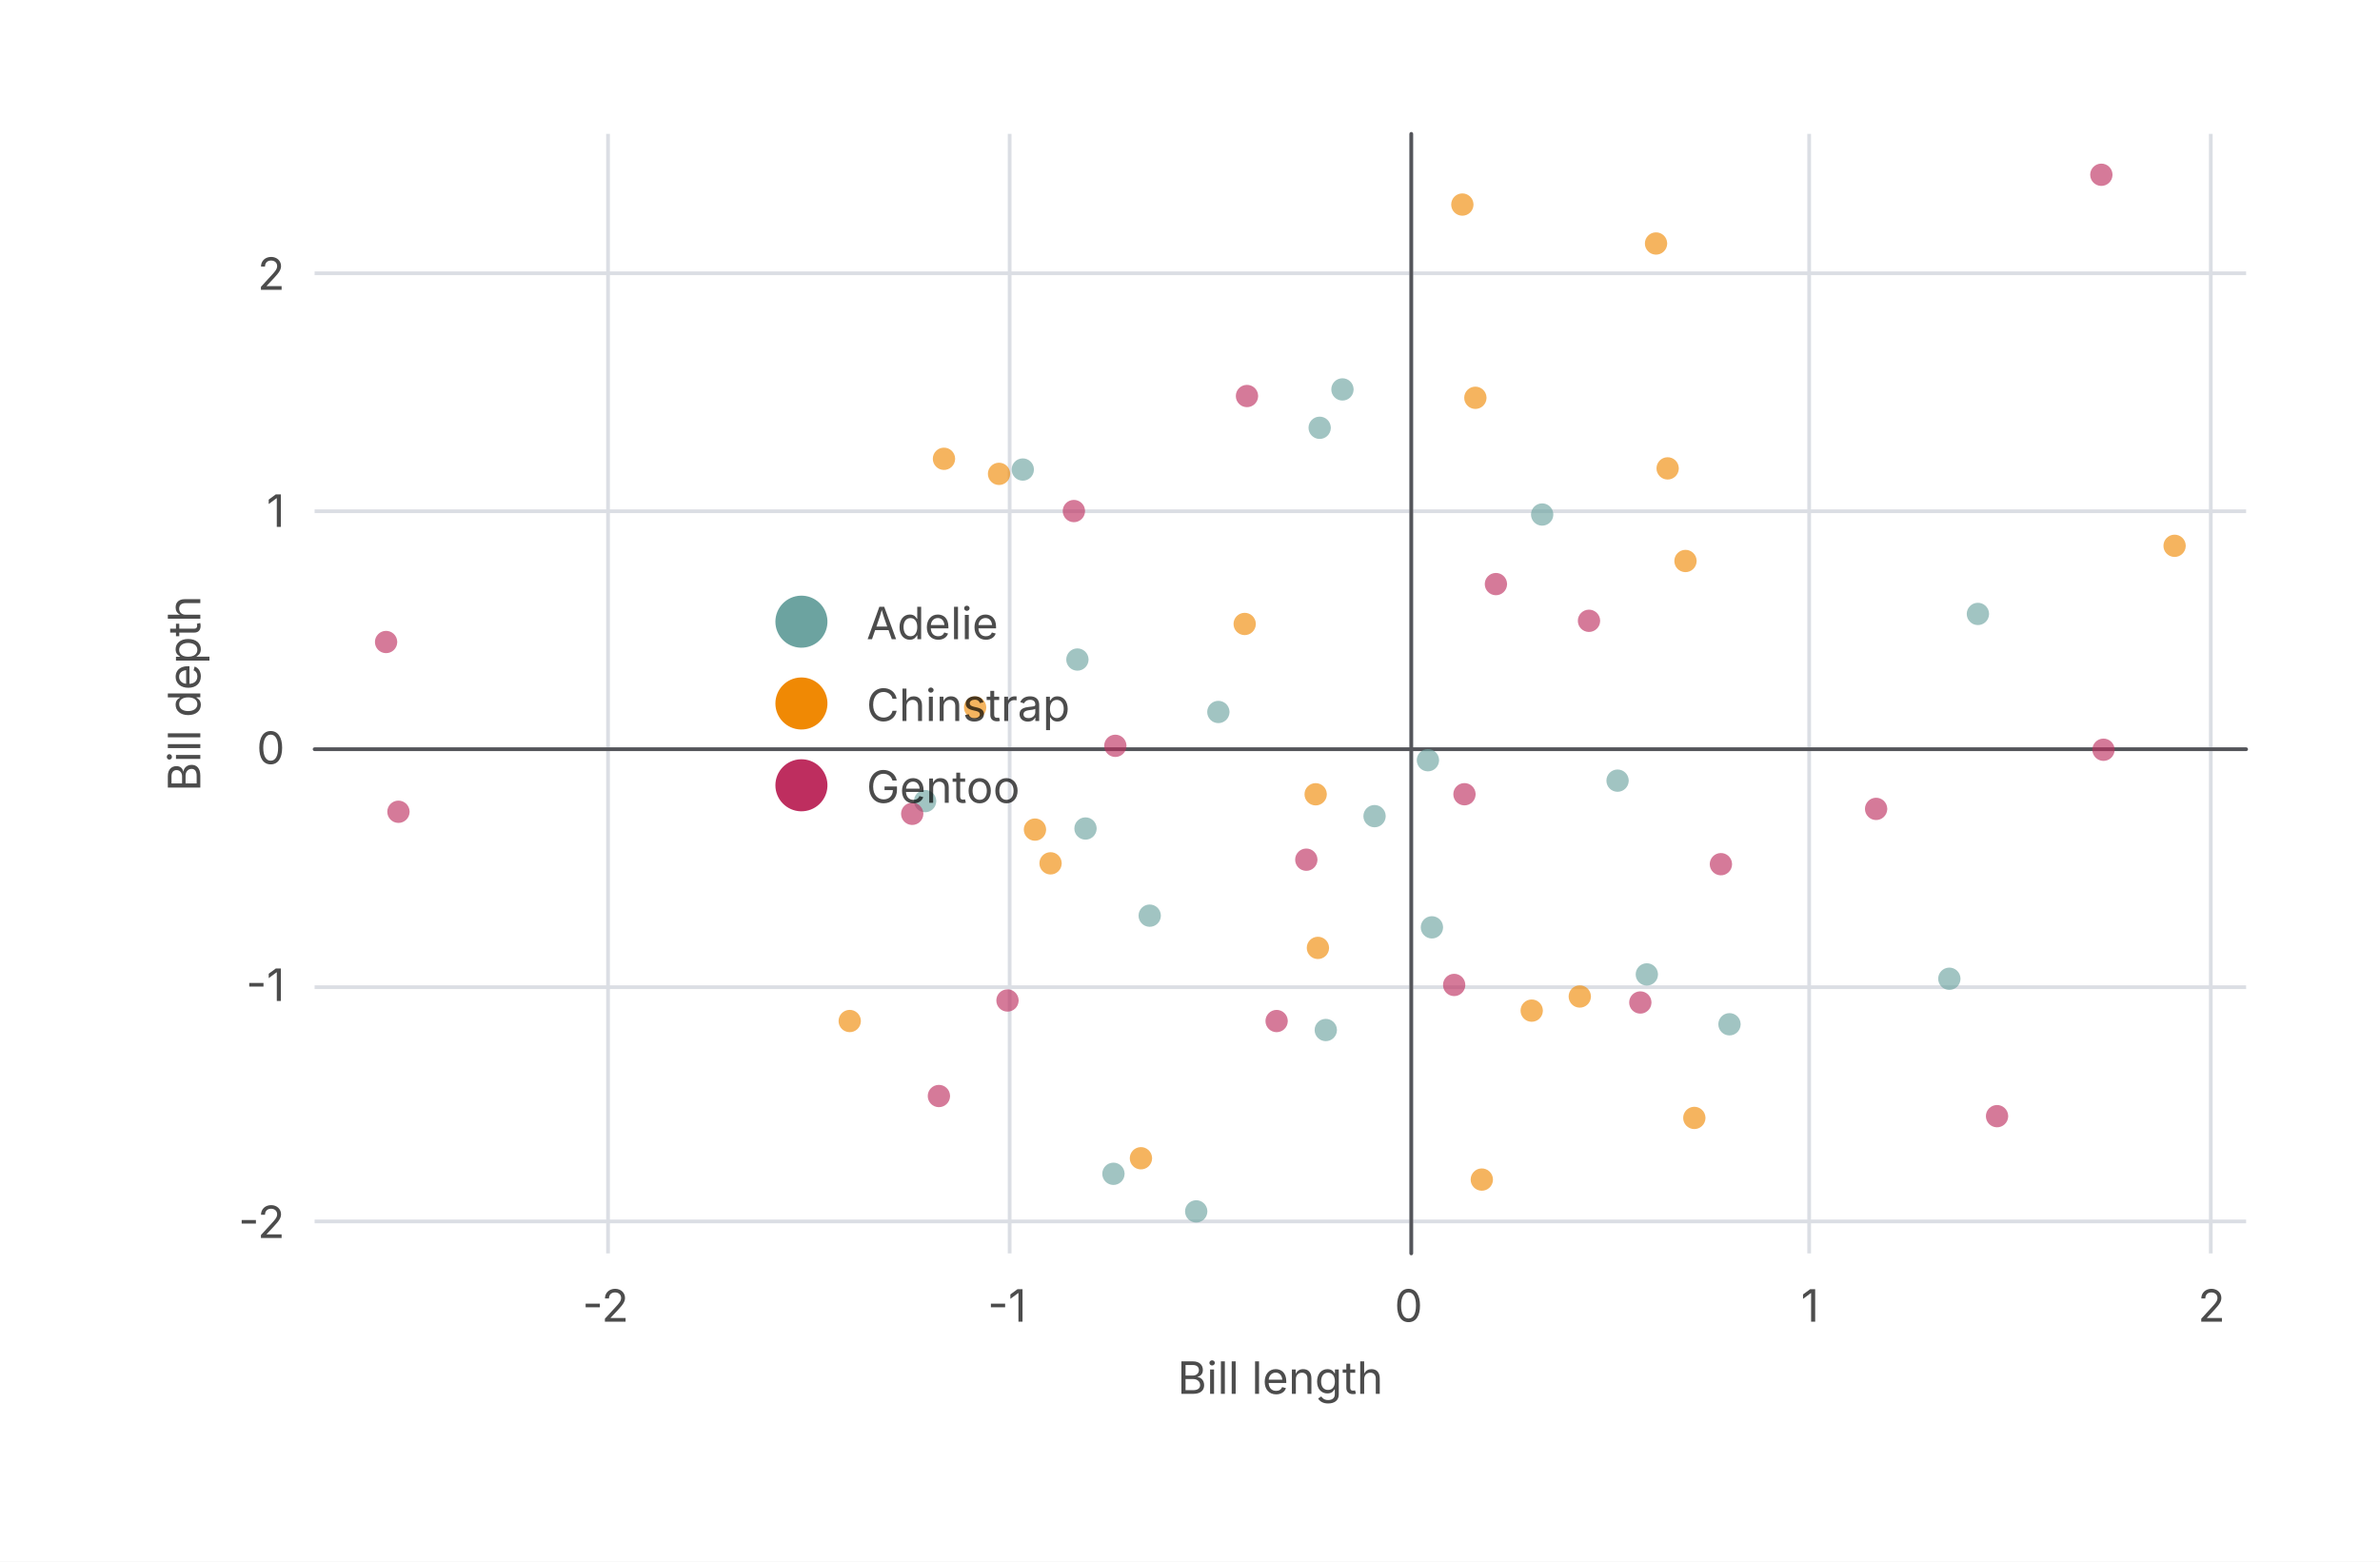
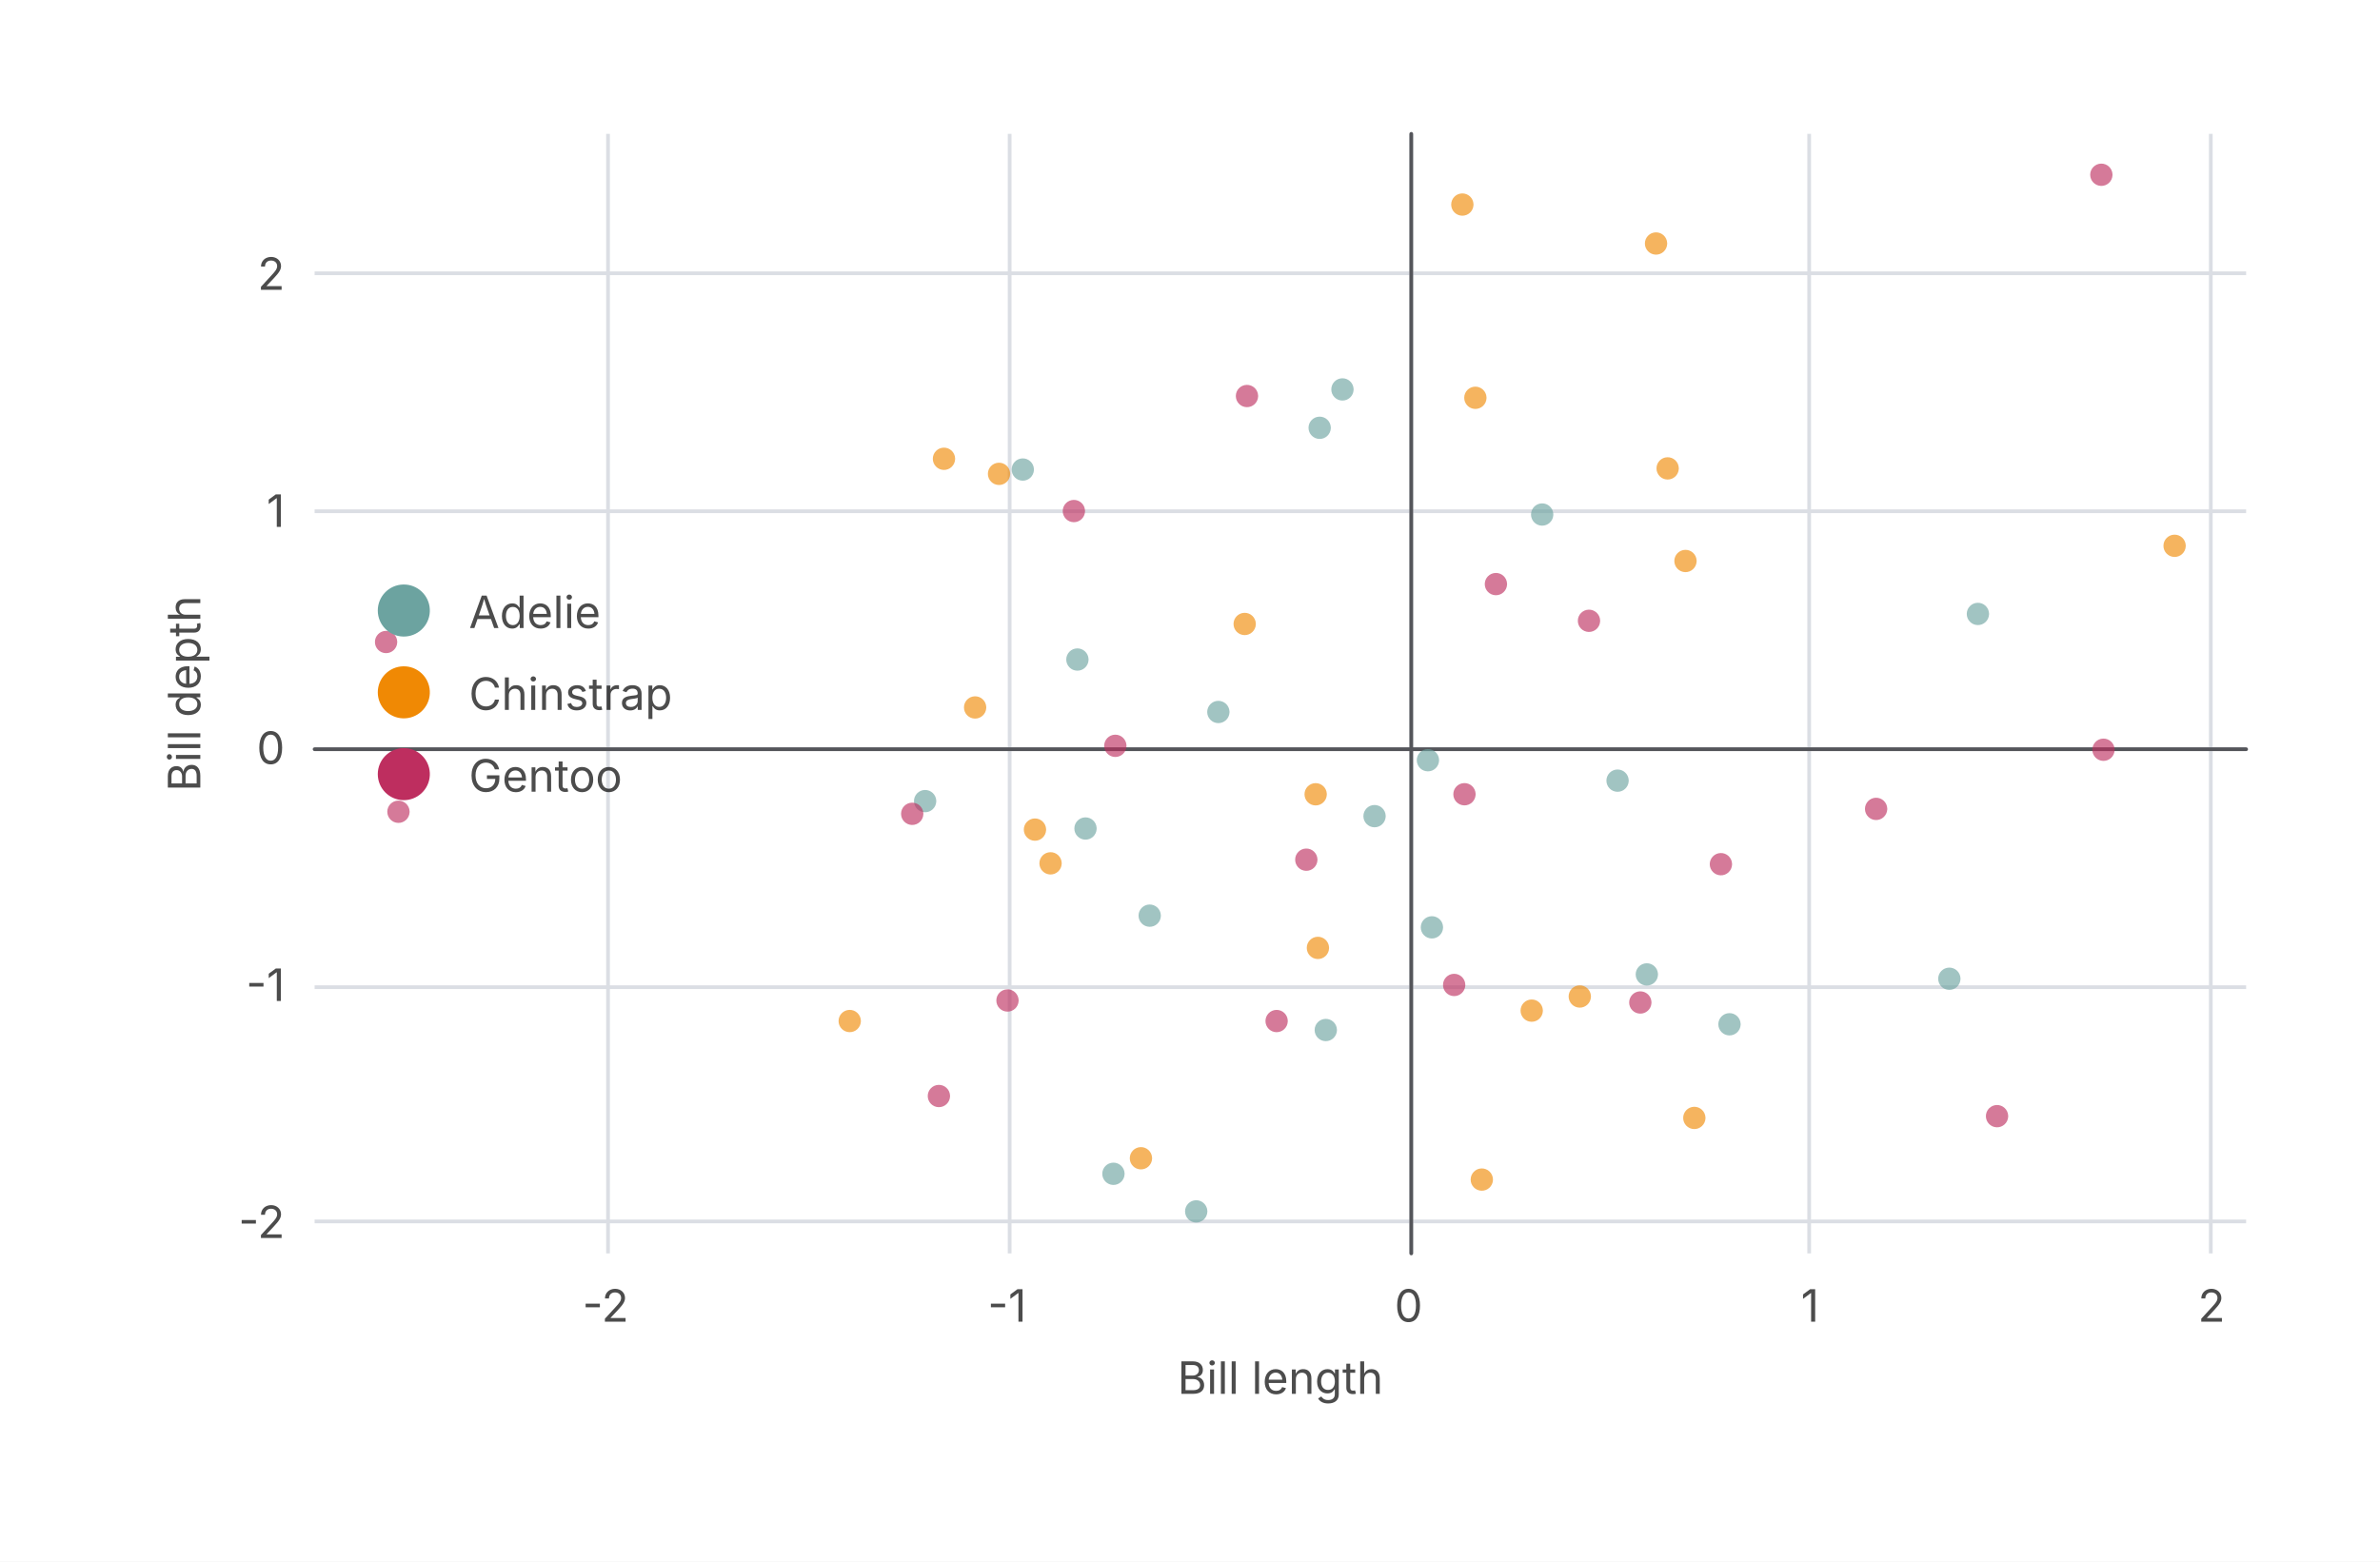
<svg xmlns="http://www.w3.org/2000/svg" width="640" height="420" version="1.1" baseProfile="full" viewBox="0 0 640 420">
  <rect width="640" height="420" x="0" y="0" fill="#ffffff" />
  <path d="M84.6 328.5L604 328.5" fill="none" pointer-events="visible" stroke="#dbdee4" class="zr-cls-0" />
  <path d="M84.6 265.5L604 265.5" fill="none" pointer-events="visible" stroke="#dbdee4" class="zr-cls-0" />
  <path d="M84.6 201.5L604 201.5" fill="none" pointer-events="visible" stroke="#dbdee4" class="zr-cls-0" />
  <path d="M84.6 137.5L604 137.5" fill="none" pointer-events="visible" stroke="#dbdee4" class="zr-cls-0" />
  <path d="M84.6 73.5L604 73.5" fill="none" pointer-events="visible" stroke="#dbdee4" class="zr-cls-0" />
  <path d="M163.5 36L163.5 337.1" fill="none" pointer-events="visible" stroke="#dbdee4" class="zr-cls-0" />
  <path d="M271.5 36L271.5 337.1" fill="none" pointer-events="visible" stroke="#dbdee4" class="zr-cls-0" />
  <path d="M379.5 36L379.5 337.1" fill="none" pointer-events="visible" stroke="#dbdee4" class="zr-cls-0" />
  <path d="M486.5 36L486.5 337.1" fill="none" pointer-events="visible" stroke="#dbdee4" class="zr-cls-0" />
  <path d="M594.5 36L594.5 337.1" fill="none" pointer-events="visible" stroke="#dbdee4" class="zr-cls-0" />
  <text dominant-baseline="central" text-anchor="middle" style="font-size:12px;font-family:system-ui, -apple-system, BlinkMacSystemFont, 'Segoe UI', sans-serif;" xml:space="preserve" y="-6" transform="matrix(0,-1,1,0,55.5,186.55)" fill="rgb(0,0,0)" fill-opacity="0.7">Bill depth</text>
  <path d="M379.5 337.1L379.5 36" fill="none" pointer-events="visible" stroke="#54555a" stroke-linecap="round" class="zr-cls-0" />
  <text dominant-baseline="central" text-anchor="middle" style="font-size:12px;font-family:system-ui, -apple-system, BlinkMacSystemFont, 'Segoe UI', sans-serif;" xml:space="preserve" y="6" transform="translate(344.29 364.5)" fill="rgb(0,0,0)" fill-opacity="0.7">Bill length</text>
  <path d="M84.6 201.5L604 201.5" fill="none" pointer-events="visible" stroke="#54555a" stroke-linecap="round" class="zr-cls-0" />
  <text dominant-baseline="central" text-anchor="end" style="font-size:12px;font-family:system-ui, -apple-system, BlinkMacSystemFont, 'Segoe UI', sans-serif;" transform="translate(76.58 328.5931)" fill="rgb(0,0,0)" fill-opacity="0.7">-2</text>
  <text dominant-baseline="central" text-anchor="end" style="font-size:12px;font-family:system-ui, -apple-system, BlinkMacSystemFont, 'Segoe UI', sans-serif;" transform="translate(76.58 264.8386)" fill="rgb(0,0,0)" fill-opacity="0.7">-1</text>
  <text dominant-baseline="central" text-anchor="end" style="font-size:12px;font-family:system-ui, -apple-system, BlinkMacSystemFont, 'Segoe UI', sans-serif;" transform="translate(76.58 201.084)" fill="rgb(0,0,0)" fill-opacity="0.7">0</text>
  <text dominant-baseline="central" text-anchor="end" style="font-size:12px;font-family:system-ui, -apple-system, BlinkMacSystemFont, 'Segoe UI', sans-serif;" transform="translate(76.58 137.3295)" fill="rgb(0,0,0)" fill-opacity="0.7">1</text>
  <text dominant-baseline="central" text-anchor="end" style="font-size:12px;font-family:system-ui, -apple-system, BlinkMacSystemFont, 'Segoe UI', sans-serif;" transform="translate(76.58 73.5749)" fill="rgb(0,0,0)" fill-opacity="0.7">2</text>
  <text dominant-baseline="central" text-anchor="middle" style="font-size:12px;font-family:system-ui, -apple-system, BlinkMacSystemFont, 'Segoe UI', sans-serif;" y="6" transform="translate(162.8574 345.1)" fill="rgb(0,0,0)" fill-opacity="0.7">-2</text>
  <text dominant-baseline="central" text-anchor="middle" style="font-size:12px;font-family:system-ui, -apple-system, BlinkMacSystemFont, 'Segoe UI', sans-serif;" y="6" transform="translate(270.8144 345.1)" fill="rgb(0,0,0)" fill-opacity="0.7">-1</text>
  <text dominant-baseline="central" text-anchor="middle" style="font-size:12px;font-family:system-ui, -apple-system, BlinkMacSystemFont, 'Segoe UI', sans-serif;" y="6" transform="translate(378.7713 345.1)" fill="rgb(0,0,0)" fill-opacity="0.7">0</text>
  <text dominant-baseline="central" text-anchor="middle" style="font-size:12px;font-family:system-ui, -apple-system, BlinkMacSystemFont, 'Segoe UI', sans-serif;" y="6" transform="translate(486.7283 345.1)" fill="rgb(0,0,0)" fill-opacity="0.7">1</text>
  <text dominant-baseline="central" text-anchor="middle" style="font-size:12px;font-family:system-ui, -apple-system, BlinkMacSystemFont, 'Segoe UI', sans-serif;" y="6" transform="translate(594.6852 345.1)" fill="rgb(0,0,0)" fill-opacity="0.7">2</text>
  <path d="M1 0A1 1 0 1 1 1 -0.1A1 1 0 0 1 1 0" transform="matrix(3,0,0,3,434.9725,210.1034)" fill="#6CA3A0" fill-opacity="0.633" ecmeta_series_index="0" ecmeta_data_index="0" ecmeta_ssr_type="chart" class="zr-cls-1" />
  <path d="M1 0A1 1 0 1 1 1 -0.1A1 1 0 0 1 1 0" transform="matrix(3,0,0,3,369.6221,219.6498)" fill="#6CA3A0" fill-opacity="0.633" ecmeta_series_index="0" ecmeta_data_index="1" ecmeta_ssr_type="chart" class="zr-cls-1" />
  <path d="M1 0A1 1 0 1 1 1 -0.1A1 1 0 0 1 1 0" transform="matrix(3,0,0,3,299.4071,315.8377)" fill="#6CA3A0" fill-opacity="0.633" ecmeta_series_index="0" ecmeta_data_index="2" ecmeta_ssr_type="chart" class="zr-cls-1" />
  <path d="M1 0A1 1 0 1 1 1 -0.1A1 1 0 0 1 1 0" transform="matrix(3,0,0,3,327.6223,191.635)" fill="#6CA3A0" fill-opacity="0.633" ecmeta_series_index="0" ecmeta_data_index="3" ecmeta_ssr_type="chart" class="zr-cls-1" />
  <path d="M1 0A1 1 0 1 1 1 -0.1A1 1 0 0 1 1 0" transform="matrix(3,0,0,3,354.8657,115.2053)" fill="#6CA3A0" fill-opacity="0.633" ecmeta_series_index="0" ecmeta_data_index="4" ecmeta_ssr_type="chart" class="zr-cls-1" />
  <path d="M1 0A1 1 0 1 1 1 -0.1A1 1 0 0 1 1 0" transform="matrix(3,0,0,3,524.1895,263.3818)" fill="#6CA3A0" fill-opacity="0.633" ecmeta_series_index="0" ecmeta_data_index="5" ecmeta_ssr_type="chart" class="zr-cls-1" />
  <path d="M1 0A1 1 0 1 1 1 -0.1A1 1 0 0 1 1 0" transform="matrix(3,0,0,3,291.8963,222.9753)" fill="#6CA3A0" fill-opacity="0.633" ecmeta_series_index="0" ecmeta_data_index="6" ecmeta_ssr_type="chart" class="zr-cls-1" />
  <path d="M1 0A1 1 0 1 1 1 -0.1A1 1 0 0 1 1 0" transform="matrix(3,0,0,3,360.9928,104.8837)" fill="#6CA3A0" fill-opacity="0.633" ecmeta_series_index="0" ecmeta_data_index="7" ecmeta_ssr_type="chart" class="zr-cls-1" />
  <path d="M1 0A1 1 0 1 1 1 -0.1A1 1 0 0 1 1 0" transform="matrix(3,0,0,3,383.9756,204.6063)" fill="#6CA3A0" fill-opacity="0.633" ecmeta_series_index="0" ecmeta_data_index="8" ecmeta_ssr_type="chart" class="zr-cls-1" />
  <path d="M1 0A1 1 0 1 1 1 -0.1A1 1 0 0 1 1 0" transform="matrix(3,0,0,3,385.0486,249.5575)" fill="#6CA3A0" fill-opacity="0.633" ecmeta_series_index="0" ecmeta_data_index="9" ecmeta_ssr_type="chart" class="zr-cls-1" />
  <path d="M1 0A1 1 0 1 1 1 -0.1A1 1 0 0 1 1 0" transform="matrix(3,0,0,3,321.6657,325.9481)" fill="#6CA3A0" fill-opacity="0.633" ecmeta_series_index="0" ecmeta_data_index="10" ecmeta_ssr_type="chart" class="zr-cls-1" />
  <path d="M1 0A1 1 0 1 1 1 -0.1A1 1 0 0 1 1 0" transform="matrix(3,0,0,3,414.6975,138.5299)" fill="#6CA3A0" fill-opacity="0.633" ecmeta_series_index="0" ecmeta_data_index="11" ecmeta_ssr_type="chart" class="zr-cls-1" />
  <path d="M1 0A1 1 0 1 1 1 -0.1A1 1 0 0 1 1 0" transform="matrix(3,0,0,3,442.843,262.2148)" fill="#6CA3A0" fill-opacity="0.633" ecmeta_series_index="0" ecmeta_data_index="12" ecmeta_ssr_type="chart" class="zr-cls-1" />
  <path d="M1 0A1 1 0 1 1 1 -0.1A1 1 0 0 1 1 0" transform="matrix(3,0,0,3,289.717,177.5314)" fill="#6CA3A0" fill-opacity="0.633" ecmeta_series_index="0" ecmeta_data_index="13" ecmeta_ssr_type="chart" class="zr-cls-1" />
  <path d="M1 0A1 1 0 1 1 1 -0.1A1 1 0 0 1 1 0" transform="matrix(3,0,0,3,248.7672,215.6063)" fill="#6CA3A0" fill-opacity="0.633" ecmeta_series_index="0" ecmeta_data_index="14" ecmeta_ssr_type="chart" class="zr-cls-1" />
  <path d="M1 0A1 1 0 1 1 1 -0.1A1 1 0 0 1 1 0" transform="matrix(3,0,0,3,531.8695,165.2649)" fill="#6CA3A0" fill-opacity="0.633" ecmeta_series_index="0" ecmeta_data_index="15" ecmeta_ssr_type="chart" class="zr-cls-1" />
  <path d="M1 0A1 1 0 1 1 1 -0.1A1 1 0 0 1 1 0" transform="matrix(3,0,0,3,465.068,275.6262)" fill="#6CA3A0" fill-opacity="0.633" ecmeta_series_index="0" ecmeta_data_index="16" ecmeta_ssr_type="chart" class="zr-cls-1" />
  <path d="M1 0A1 1 0 1 1 1 -0.1A1 1 0 0 1 1 0" transform="matrix(3,0,0,3,356.5106,277.1711)" fill="#6CA3A0" fill-opacity="0.633" ecmeta_series_index="0" ecmeta_data_index="17" ecmeta_ssr_type="chart" class="zr-cls-1" />
  <path d="M1 0A1 1 0 1 1 1 -0.1A1 1 0 0 1 1 0" transform="matrix(3,0,0,3,309.16,246.4128)" fill="#6CA3A0" fill-opacity="0.633" ecmeta_series_index="0" ecmeta_data_index="18" ecmeta_ssr_type="chart" class="zr-cls-1" />
  <path d="M1 0A1 1 0 1 1 1 -0.1A1 1 0 0 1 1 0" transform="matrix(3,0,0,3,275.0295,126.4321)" fill="#6CA3A0" fill-opacity="0.633" ecmeta_series_index="0" ecmeta_data_index="19" ecmeta_ssr_type="chart" class="zr-cls-1" />
  <path d="M1 0A1 1 0 1 1 1 -0.1A1 1 0 0 1 1 0" transform="matrix(3,0,0,3,262.2112,190.416)" fill="#F08904" fill-opacity="0.633" ecmeta_series_index="1" ecmeta_data_index="0" ecmeta_ssr_type="chart" class="zr-cls-2" />
  <path d="M1 0A1 1 0 1 1 1 -0.1A1 1 0 0 1 1 0" transform="matrix(3,0,0,3,306.8029,311.6597)" fill="#F08904" fill-opacity="0.633" ecmeta_series_index="1" ecmeta_data_index="1" ecmeta_ssr_type="chart" class="zr-cls-2" />
  <path d="M1 0A1 1 0 1 1 1 -0.1A1 1 0 0 1 1 0" transform="matrix(3,0,0,3,268.642,127.5915)" fill="#F08904" fill-opacity="0.633" ecmeta_series_index="1" ecmeta_data_index="2" ecmeta_ssr_type="chart" class="zr-cls-2" />
  <path d="M1 0A1 1 0 1 1 1 -0.1A1 1 0 0 1 1 0" transform="matrix(3,0,0,3,334.7017,167.9637)" fill="#F08904" fill-opacity="0.633" ecmeta_series_index="1" ecmeta_data_index="3" ecmeta_ssr_type="chart" class="zr-cls-2" />
  <path d="M1 0A1 1 0 1 1 1 -0.1A1 1 0 0 1 1 0" transform="matrix(3,0,0,3,354.3929,255.0863)" fill="#F08904" fill-opacity="0.633" ecmeta_series_index="1" ecmeta_data_index="4" ecmeta_ssr_type="chart" class="zr-cls-2" />
  <path d="M1 0A1 1 0 1 1 1 -0.1A1 1 0 0 1 1 0" transform="matrix(3,0,0,3,445.3169,65.638)" fill="#F08904" fill-opacity="0.633" ecmeta_series_index="1" ecmeta_data_index="5" ecmeta_ssr_type="chart" class="zr-cls-2" />
  <path d="M1 0A1 1 0 1 1 1 -0.1A1 1 0 0 1 1 0" transform="matrix(3,0,0,3,453.2343,151.0259)" fill="#F08904" fill-opacity="0.633" ecmeta_series_index="1" ecmeta_data_index="6" ecmeta_ssr_type="chart" class="zr-cls-2" />
  <path d="M1 0A1 1 0 1 1 1 -0.1A1 1 0 0 1 1 0" transform="matrix(3,0,0,3,228.4921,274.7522)" fill="#F08904" fill-opacity="0.633" ecmeta_series_index="1" ecmeta_data_index="7" ecmeta_ssr_type="chart" class="zr-cls-2" />
  <path d="M1 0A1 1 0 1 1 1 -0.1A1 1 0 0 1 1 0" transform="matrix(3,0,0,3,584.7622,146.9441)" fill="#F08904" fill-opacity="0.633" ecmeta_series_index="1" ecmeta_data_index="8" ecmeta_ssr_type="chart" class="zr-cls-2" />
  <path d="M1 0A1 1 0 1 1 1 -0.1A1 1 0 0 1 1 0" transform="matrix(3,0,0,3,448.439,126.1215)" fill="#F08904" fill-opacity="0.633" ecmeta_series_index="1" ecmeta_data_index="9" ecmeta_ssr_type="chart" class="zr-cls-2" />
  <path d="M1 0A1 1 0 1 1 1 -0.1A1 1 0 0 1 1 0" transform="matrix(3,0,0,3,396.7345,107.136)" fill="#F08904" fill-opacity="0.633" ecmeta_series_index="1" ecmeta_data_index="10" ecmeta_ssr_type="chart" class="zr-cls-2" />
  <path d="M1 0A1 1 0 1 1 1 -0.1A1 1 0 0 1 1 0" transform="matrix(3,0,0,3,398.4662,317.395)" fill="#F08904" fill-opacity="0.633" ecmeta_series_index="1" ecmeta_data_index="11" ecmeta_ssr_type="chart" class="zr-cls-2" />
  <path d="M1 0A1 1 0 1 1 1 -0.1A1 1 0 0 1 1 0" transform="matrix(3,0,0,3,282.4975,232.3426)" fill="#F08904" fill-opacity="0.633" ecmeta_series_index="1" ecmeta_data_index="12" ecmeta_ssr_type="chart" class="zr-cls-2" />
  <path d="M1 0A1 1 0 1 1 1 -0.1A1 1 0 0 1 1 0" transform="matrix(3,0,0,3,253.8377,123.5415)" fill="#F08904" fill-opacity="0.633" ecmeta_series_index="1" ecmeta_data_index="13" ecmeta_ssr_type="chart" class="zr-cls-2" />
  <path d="M1 0A1 1 0 1 1 1 -0.1A1 1 0 0 1 1 0" transform="matrix(3,0,0,3,411.8832,271.9567)" fill="#F08904" fill-opacity="0.633" ecmeta_series_index="1" ecmeta_data_index="14" ecmeta_ssr_type="chart" class="zr-cls-2" />
  <path d="M1 0A1 1 0 1 1 1 -0.1A1 1 0 0 1 1 0" transform="matrix(3,0,0,3,455.6136,300.8139)" fill="#F08904" fill-opacity="0.633" ecmeta_series_index="1" ecmeta_data_index="15" ecmeta_ssr_type="chart" class="zr-cls-2" />
  <path d="M1 0A1 1 0 1 1 1 -0.1A1 1 0 0 1 1 0" transform="matrix(3,0,0,3,424.8133,268.1547)" fill="#F08904" fill-opacity="0.633" ecmeta_series_index="1" ecmeta_data_index="16" ecmeta_ssr_type="chart" class="zr-cls-2" />
  <path d="M1 0A1 1 0 1 1 1 -0.1A1 1 0 0 1 1 0" transform="matrix(3,0,0,3,278.3055,223.2693)" fill="#F08904" fill-opacity="0.633" ecmeta_series_index="1" ecmeta_data_index="17" ecmeta_ssr_type="chart" class="zr-cls-2" />
  <path d="M1 0A1 1 0 1 1 1 -0.1A1 1 0 0 1 1 0" transform="matrix(3,0,0,3,353.7876,213.7705)" fill="#F08904" fill-opacity="0.633" ecmeta_series_index="1" ecmeta_data_index="18" ecmeta_ssr_type="chart" class="zr-cls-2" />
  <path d="M1 0A1 1 0 1 1 1 -0.1A1 1 0 0 1 1 0" transform="matrix(3,0,0,3,393.2328,55.1669)" fill="#F08904" fill-opacity="0.633" ecmeta_series_index="1" ecmeta_data_index="19" ecmeta_ssr_type="chart" class="zr-cls-2" />
  <path d="M1 0A1 1 0 1 1 1 -0.1A1 1 0 0 1 1 0" transform="matrix(3,0,0,3,393.803,213.7577)" fill="#BE2E5F" fill-opacity="0.633" ecmeta_series_index="2" ecmeta_data_index="0" ecmeta_ssr_type="chart" class="zr-cls-3" />
  <path d="M1 0A1 1 0 1 1 1 -0.1A1 1 0 0 1 1 0" transform="matrix(3,0,0,3,107.142,218.4717)" fill="#BE2E5F" fill-opacity="0.633" ecmeta_series_index="2" ecmeta_data_index="1" ecmeta_ssr_type="chart" class="zr-cls-3" />
  <path d="M1 0A1 1 0 1 1 1 -0.1A1 1 0 0 1 1 0" transform="matrix(3,0,0,3,391.0303,265.0502)" fill="#BE2E5F" fill-opacity="0.633" ecmeta_series_index="2" ecmeta_data_index="2" ecmeta_ssr_type="chart" class="zr-cls-3" />
  <path d="M1 0A1 1 0 1 1 1 -0.1A1 1 0 0 1 1 0" transform="matrix(3,0,0,3,299.916,200.7374)" fill="#BE2E5F" fill-opacity="0.633" ecmeta_series_index="2" ecmeta_data_index="3" ecmeta_ssr_type="chart" class="zr-cls-3" />
  <path d="M1 0A1 1 0 1 1 1 -0.1A1 1 0 0 1 1 0" transform="matrix(3,0,0,3,103.8178,172.8154)" fill="#BE2E5F" fill-opacity="0.633" ecmeta_series_index="2" ecmeta_data_index="4" ecmeta_ssr_type="chart" class="zr-cls-3" />
  <path d="M1 0A1 1 0 1 1 1 -0.1A1 1 0 0 1 1 0" transform="matrix(3,0,0,3,402.2589,157.2401)" fill="#BE2E5F" fill-opacity="0.633" ecmeta_series_index="2" ecmeta_data_index="5" ecmeta_ssr_type="chart" class="zr-cls-3" />
  <path d="M1 0A1 1 0 1 1 1 -0.1A1 1 0 0 1 1 0" transform="matrix(3,0,0,3,343.2889,274.7574)" fill="#BE2E5F" fill-opacity="0.633" ecmeta_series_index="2" ecmeta_data_index="6" ecmeta_ssr_type="chart" class="zr-cls-3" />
  <path d="M1 0A1 1 0 1 1 1 -0.1A1 1 0 0 1 1 0" transform="matrix(3,0,0,3,537.0173,300.3379)" fill="#BE2E5F" fill-opacity="0.633" ecmeta_series_index="2" ecmeta_data_index="7" ecmeta_ssr_type="chart" class="zr-cls-3" />
  <path d="M1 0A1 1 0 1 1 1 -0.1A1 1 0 0 1 1 0" transform="matrix(3,0,0,3,565.6388,201.7915)" fill="#BE2E5F" fill-opacity="0.633" ecmeta_series_index="2" ecmeta_data_index="8" ecmeta_ssr_type="chart" class="zr-cls-3" />
  <path d="M1 0A1 1 0 1 1 1 -0.1A1 1 0 0 1 1 0" transform="matrix(3,0,0,3,565.065,47.1519)" fill="#BE2E5F" fill-opacity="0.633" ecmeta_series_index="2" ecmeta_data_index="9" ecmeta_ssr_type="chart" class="zr-cls-3" />
  <path d="M1 0A1 1 0 1 1 1 -0.1A1 1 0 0 1 1 0" transform="matrix(3,0,0,3,351.2721,231.36)" fill="#BE2E5F" fill-opacity="0.633" ecmeta_series_index="2" ecmeta_data_index="10" ecmeta_ssr_type="chart" class="zr-cls-3" />
  <path d="M1 0A1 1 0 1 1 1 -0.1A1 1 0 0 1 1 0" transform="matrix(3,0,0,3,504.4973,217.6992)" fill="#BE2E5F" fill-opacity="0.633" ecmeta_series_index="2" ecmeta_data_index="11" ecmeta_ssr_type="chart" class="zr-cls-3" />
  <path d="M1 0A1 1 0 1 1 1 -0.1A1 1 0 0 1 1 0" transform="matrix(3,0,0,3,441.0898,269.7666)" fill="#BE2E5F" fill-opacity="0.633" ecmeta_series_index="2" ecmeta_data_index="12" ecmeta_ssr_type="chart" class="zr-cls-3" />
  <path d="M1 0A1 1 0 1 1 1 -0.1A1 1 0 0 1 1 0" transform="matrix(3,0,0,3,462.7617,232.5688)" fill="#BE2E5F" fill-opacity="0.633" ecmeta_series_index="2" ecmeta_data_index="13" ecmeta_ssr_type="chart" class="zr-cls-3" />
  <path d="M1 0A1 1 0 1 1 1 -0.1A1 1 0 0 1 1 0" transform="matrix(3,0,0,3,288.7721,137.5951)" fill="#BE2E5F" fill-opacity="0.633" ecmeta_series_index="2" ecmeta_data_index="14" ecmeta_ssr_type="chart" class="zr-cls-3" />
  <path d="M1 0A1 1 0 1 1 1 -0.1A1 1 0 0 1 1 0" transform="matrix(3,0,0,3,335.3189,106.6586)" fill="#BE2E5F" fill-opacity="0.633" ecmeta_series_index="2" ecmeta_data_index="15" ecmeta_ssr_type="chart" class="zr-cls-3" />
  <path d="M1 0A1 1 0 1 1 1 -0.1A1 1 0 0 1 1 0" transform="matrix(3,0,0,3,252.4726,294.9209)" fill="#BE2E5F" fill-opacity="0.633" ecmeta_series_index="2" ecmeta_data_index="16" ecmeta_ssr_type="chart" class="zr-cls-3" />
  <path d="M1 0A1 1 0 1 1 1 -0.1A1 1 0 0 1 1 0" transform="matrix(3,0,0,3,427.2869,167.1142)" fill="#BE2E5F" fill-opacity="0.633" ecmeta_series_index="2" ecmeta_data_index="17" ecmeta_ssr_type="chart" class="zr-cls-3" />
  <path d="M1 0A1 1 0 1 1 1 -0.1A1 1 0 0 1 1 0" transform="matrix(3,0,0,3,245.2968,219.0229)" fill="#BE2E5F" fill-opacity="0.633" ecmeta_series_index="2" ecmeta_data_index="18" ecmeta_ssr_type="chart" class="zr-cls-3" />
  <path d="M1 0A1 1 0 1 1 1 -0.1A1 1 0 0 1 1 0" transform="matrix(3,0,0,3,270.9166,269.2285)" fill="#BE2E5F" fill-opacity="0.633" ecmeta_series_index="2" ecmeta_data_index="19" ecmeta_ssr_type="chart" class="zr-cls-3" />
-   <path d="M-5 -5l86 0l0 68l-86 0Z" transform="translate(208.5 160.55)" fill="rgb(0,0,0)" fill-opacity="0" stroke="#b7b9be" stroke-width="0" class="zr-cls-0" />
-   <path d="M19.5 7A7 7 0 1 1 19.5 6.3A7 7 0 0 1 19.5 7" transform="translate(203 160.55)" fill="#6CA3A0" ecmeta_series_index="0" ecmeta_data_index="0" ecmeta_ssr_type="legend" ecmeta_silent="true" class="zr-cls-0" />
-   <text dominant-baseline="central" text-anchor="start" style="font-size:12px;font-family:system-ui, -apple-system, BlinkMacSystemFont, 'Segoe UI', sans-serif;" x="30" y="7" transform="translate(203 160.55)" fill="rgb(0,0,0)" fill-opacity="0.7">Adelie</text>
-   <path d="M5.5 0l58 0l0 14l-58 0Z" transform="translate(203 160.55)" fill="none" pointer-events="visible" ecmeta_series_index="0" ecmeta_data_index="0" ecmeta_ssr_type="legend" class="zr-cls-4" />
-   <path d="M19.5 7A7 7 0 1 1 19.5 6.3A7 7 0 0 1 19.5 7" transform="translate(203 182.55)" fill="#F08904" ecmeta_series_index="1" ecmeta_data_index="1" ecmeta_ssr_type="legend" ecmeta_silent="true" class="zr-cls-0" />
-   <text dominant-baseline="central" text-anchor="start" style="font-size:12px;font-family:system-ui, -apple-system, BlinkMacSystemFont, 'Segoe UI', sans-serif;" x="30" y="7" transform="translate(203 182.55)" fill="rgb(0,0,0)" fill-opacity="0.7">Chinstrap</text>
-   <path d="M5.5 0l76 0l0 14l-76 0Z" transform="translate(203 182.55)" fill="none" pointer-events="visible" ecmeta_series_index="1" ecmeta_data_index="1" ecmeta_ssr_type="legend" class="zr-cls-4" />
-   <path d="M19.5 7A7 7 0 1 1 19.5 6.3A7 7 0 0 1 19.5 7" transform="translate(203 204.55)" fill="#BE2E5F" ecmeta_series_index="2" ecmeta_data_index="2" ecmeta_ssr_type="legend" ecmeta_silent="true" class="zr-cls-0" />
-   <text dominant-baseline="central" text-anchor="start" style="font-size:12px;font-family:system-ui, -apple-system, BlinkMacSystemFont, 'Segoe UI', sans-serif;" x="30" y="7" transform="translate(203 204.55)" fill="rgb(0,0,0)" fill-opacity="0.7">Gentoo</text>
-   <path d="M5.5 0l64.1 0l0 14l-64.1 0Z" transform="translate(203 204.55)" fill="none" pointer-events="visible" ecmeta_series_index="2" ecmeta_data_index="2" ecmeta_ssr_type="legend" class="zr-cls-4" />
+   <path d="M-5 -5l86 0l0 68l-86 0Z" transform="translate(101.58 157.55)" fill="rgb(0,0,0)" fill-opacity="0" stroke="#b7b9be" stroke-width="0" class="zr-cls-0" />
+   <path d="M19.5 7A7 7 0 1 1 19.5 6.3A7 7 0 0 1 19.5 7" transform="translate(96.08 157.55)" fill="#6CA3A0" ecmeta_series_index="0" ecmeta_data_index="0" ecmeta_ssr_type="legend" ecmeta_silent="true" class="zr-cls-0" />
+   <text dominant-baseline="central" text-anchor="start" style="font-size:12px;font-family:system-ui, -apple-system, BlinkMacSystemFont, 'Segoe UI', sans-serif;" x="30" y="7" transform="translate(96.08 157.55)" fill="rgb(0,0,0)" fill-opacity="0.7">Adelie</text>
+   <path d="M5.5 0l58 0l0 14l-58 0Z" transform="translate(96.08 157.55)" fill="none" pointer-events="visible" ecmeta_series_index="0" ecmeta_data_index="0" ecmeta_ssr_type="legend" class="zr-cls-4" />
+   <path d="M19.5 7A7 7 0 1 1 19.5 6.3A7 7 0 0 1 19.5 7" transform="translate(96.08 179.55)" fill="#F08904" ecmeta_series_index="1" ecmeta_data_index="1" ecmeta_ssr_type="legend" ecmeta_silent="true" class="zr-cls-0" />
+   <text dominant-baseline="central" text-anchor="start" style="font-size:12px;font-family:system-ui, -apple-system, BlinkMacSystemFont, 'Segoe UI', sans-serif;" x="30" y="7" transform="translate(96.08 179.55)" fill="rgb(0,0,0)" fill-opacity="0.7">Chinstrap</text>
+   <path d="M5.5 0l76 0l0 14l-76 0Z" transform="translate(96.08 179.55)" fill="none" pointer-events="visible" ecmeta_series_index="1" ecmeta_data_index="1" ecmeta_ssr_type="legend" class="zr-cls-4" />
+   <path d="M19.5 7A7 7 0 1 1 19.5 6.3A7 7 0 0 1 19.5 7" transform="translate(96.08 201.55)" fill="#BE2E5F" ecmeta_series_index="2" ecmeta_data_index="2" ecmeta_ssr_type="legend" ecmeta_silent="true" class="zr-cls-0" />
+   <text dominant-baseline="central" text-anchor="start" style="font-size:12px;font-family:system-ui, -apple-system, BlinkMacSystemFont, 'Segoe UI', sans-serif;" x="30" y="7" transform="translate(96.08 201.55)" fill="rgb(0,0,0)" fill-opacity="0.7">Gentoo</text>
+   <path d="M5.5 0l64.1 0l0 14l-64.1 0Z" transform="translate(96.08 201.55)" fill="none" pointer-events="visible" ecmeta_series_index="2" ecmeta_data_index="2" ecmeta_ssr_type="legend" class="zr-cls-4" />
  <style>
.zr-cls-0:hover {
pointer-events:none;
}
.zr-cls-1:hover {
cursor:pointer;
fill:rgba(118,179,176,1);
}
.zr-cls-2:hover {
cursor:pointer;
fill:rgba(255,150,4,1);
}
.zr-cls-3:hover {
cursor:pointer;
fill:rgba(209,50,104,1);
}
.zr-cls-4:hover {
cursor:pointer;
fill:rgba(0,0,0,0);
}



</style>
</svg>
